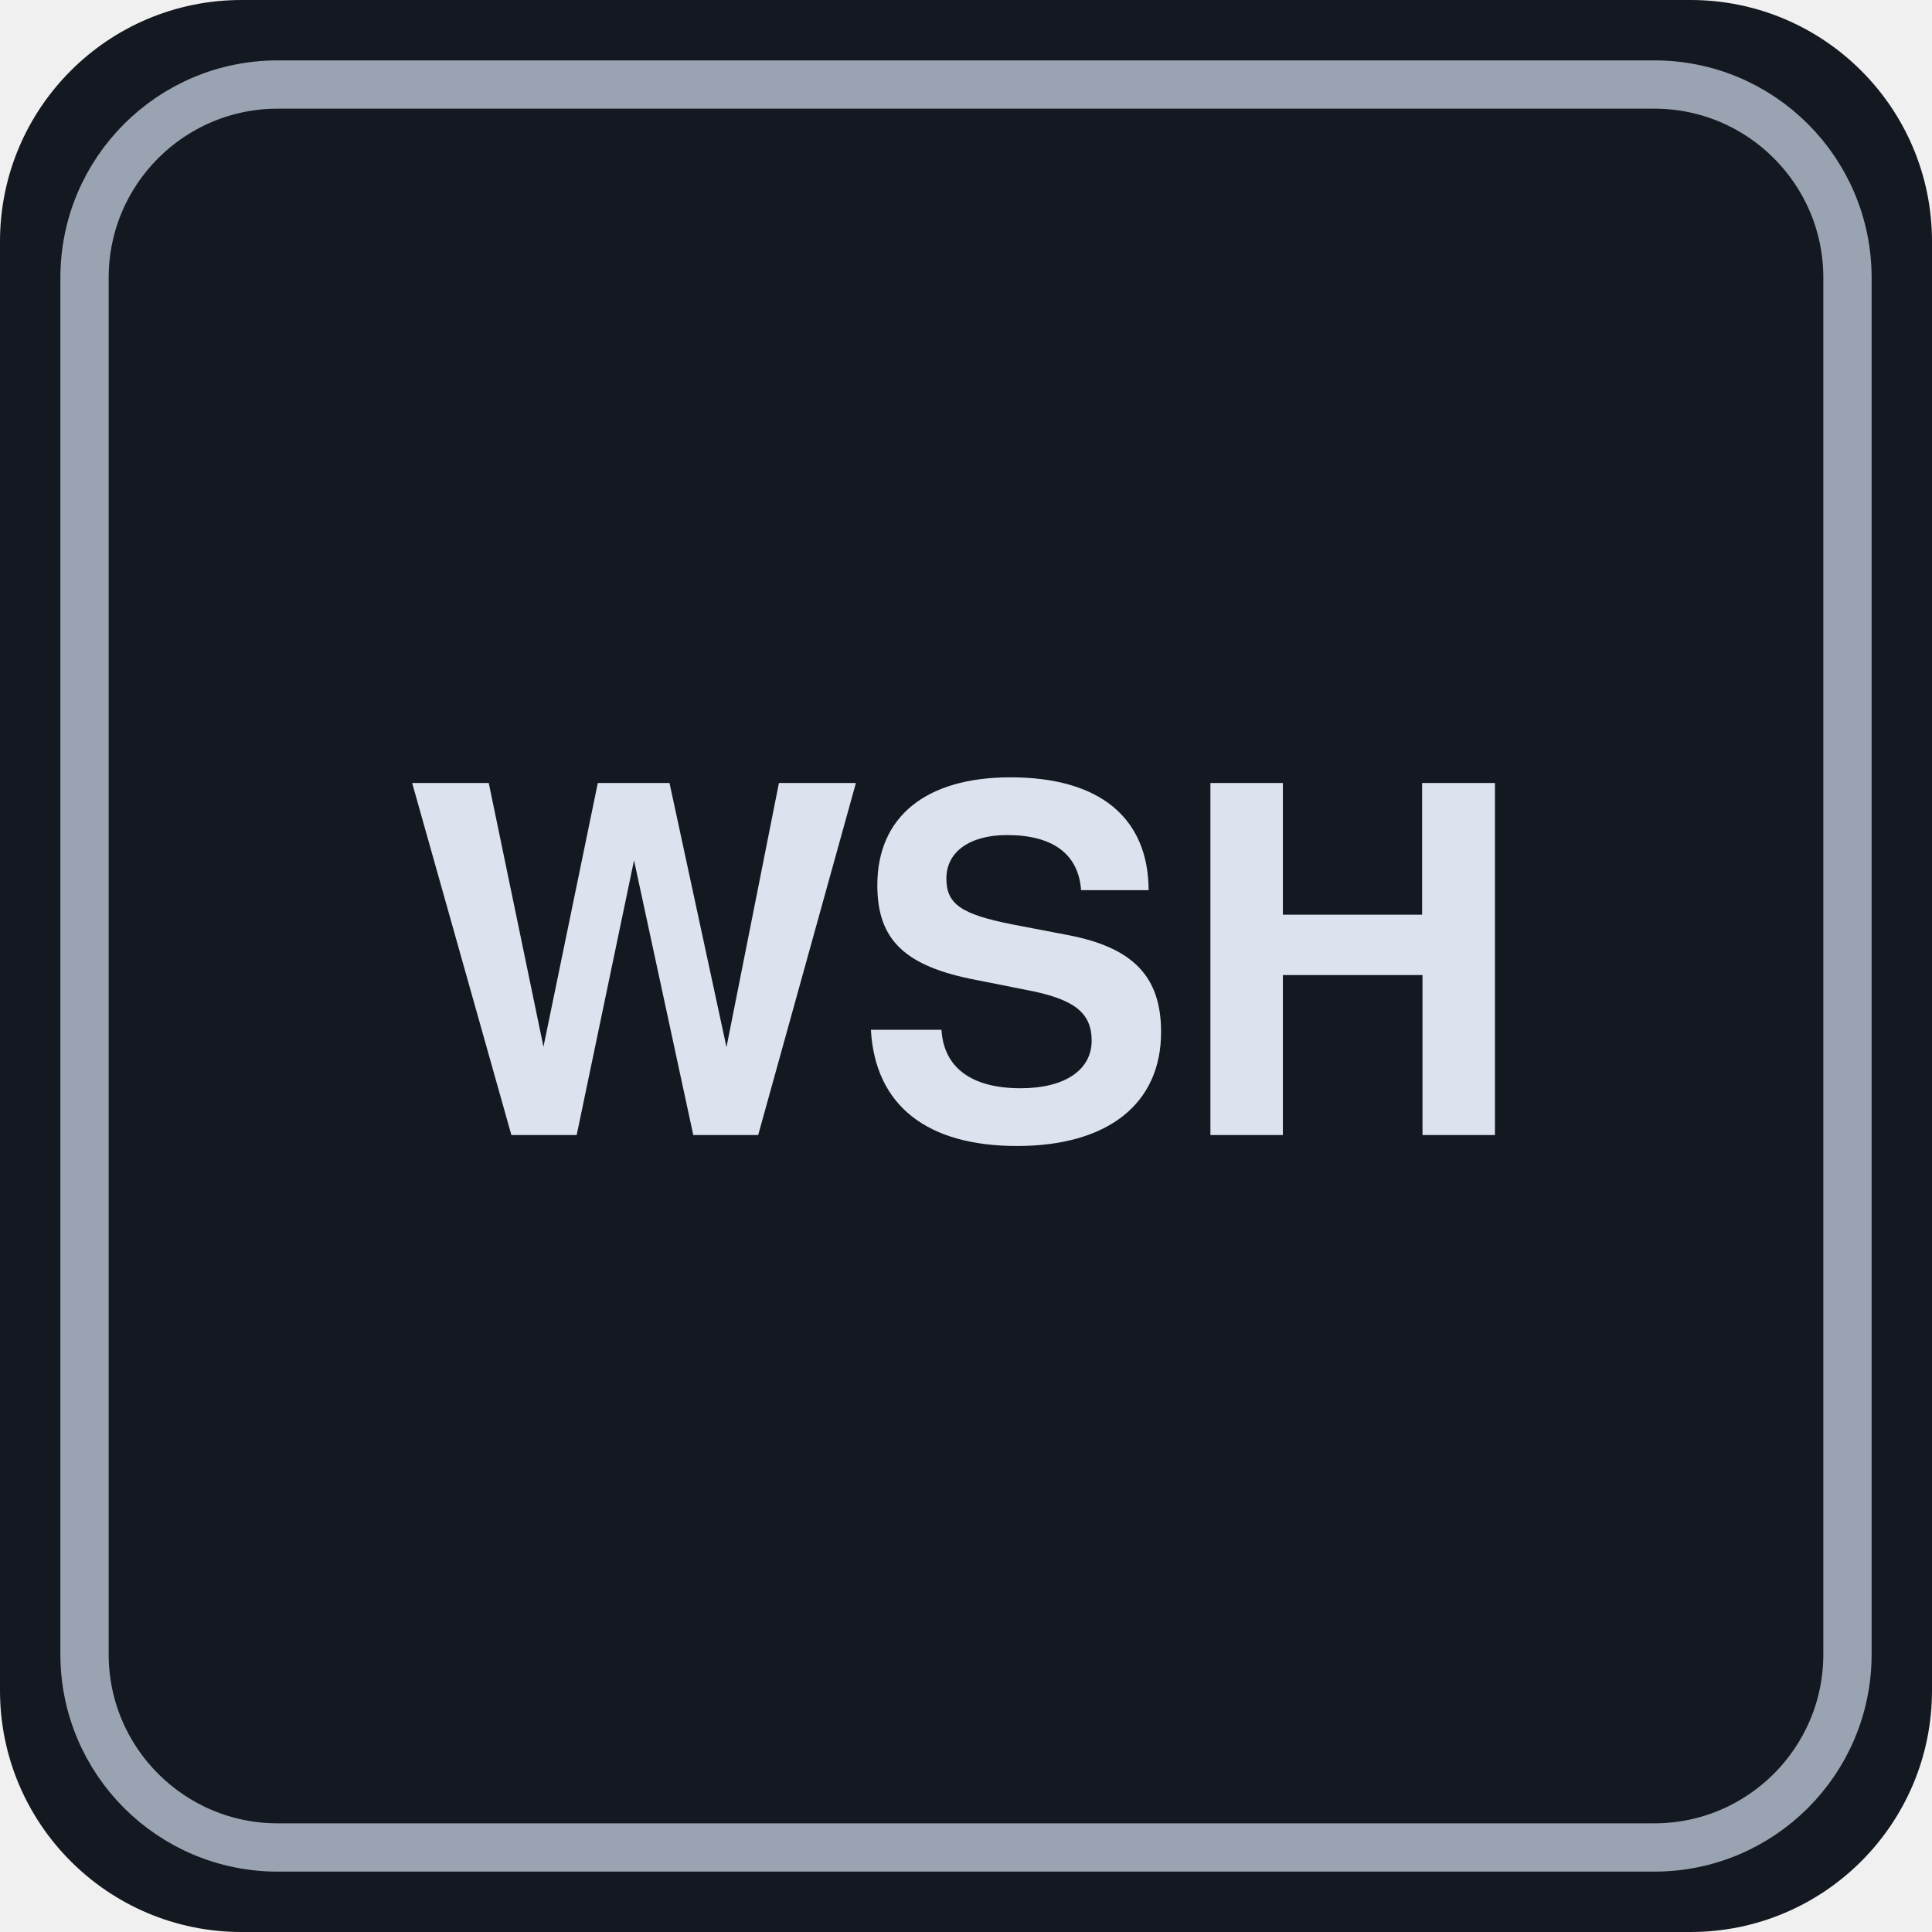
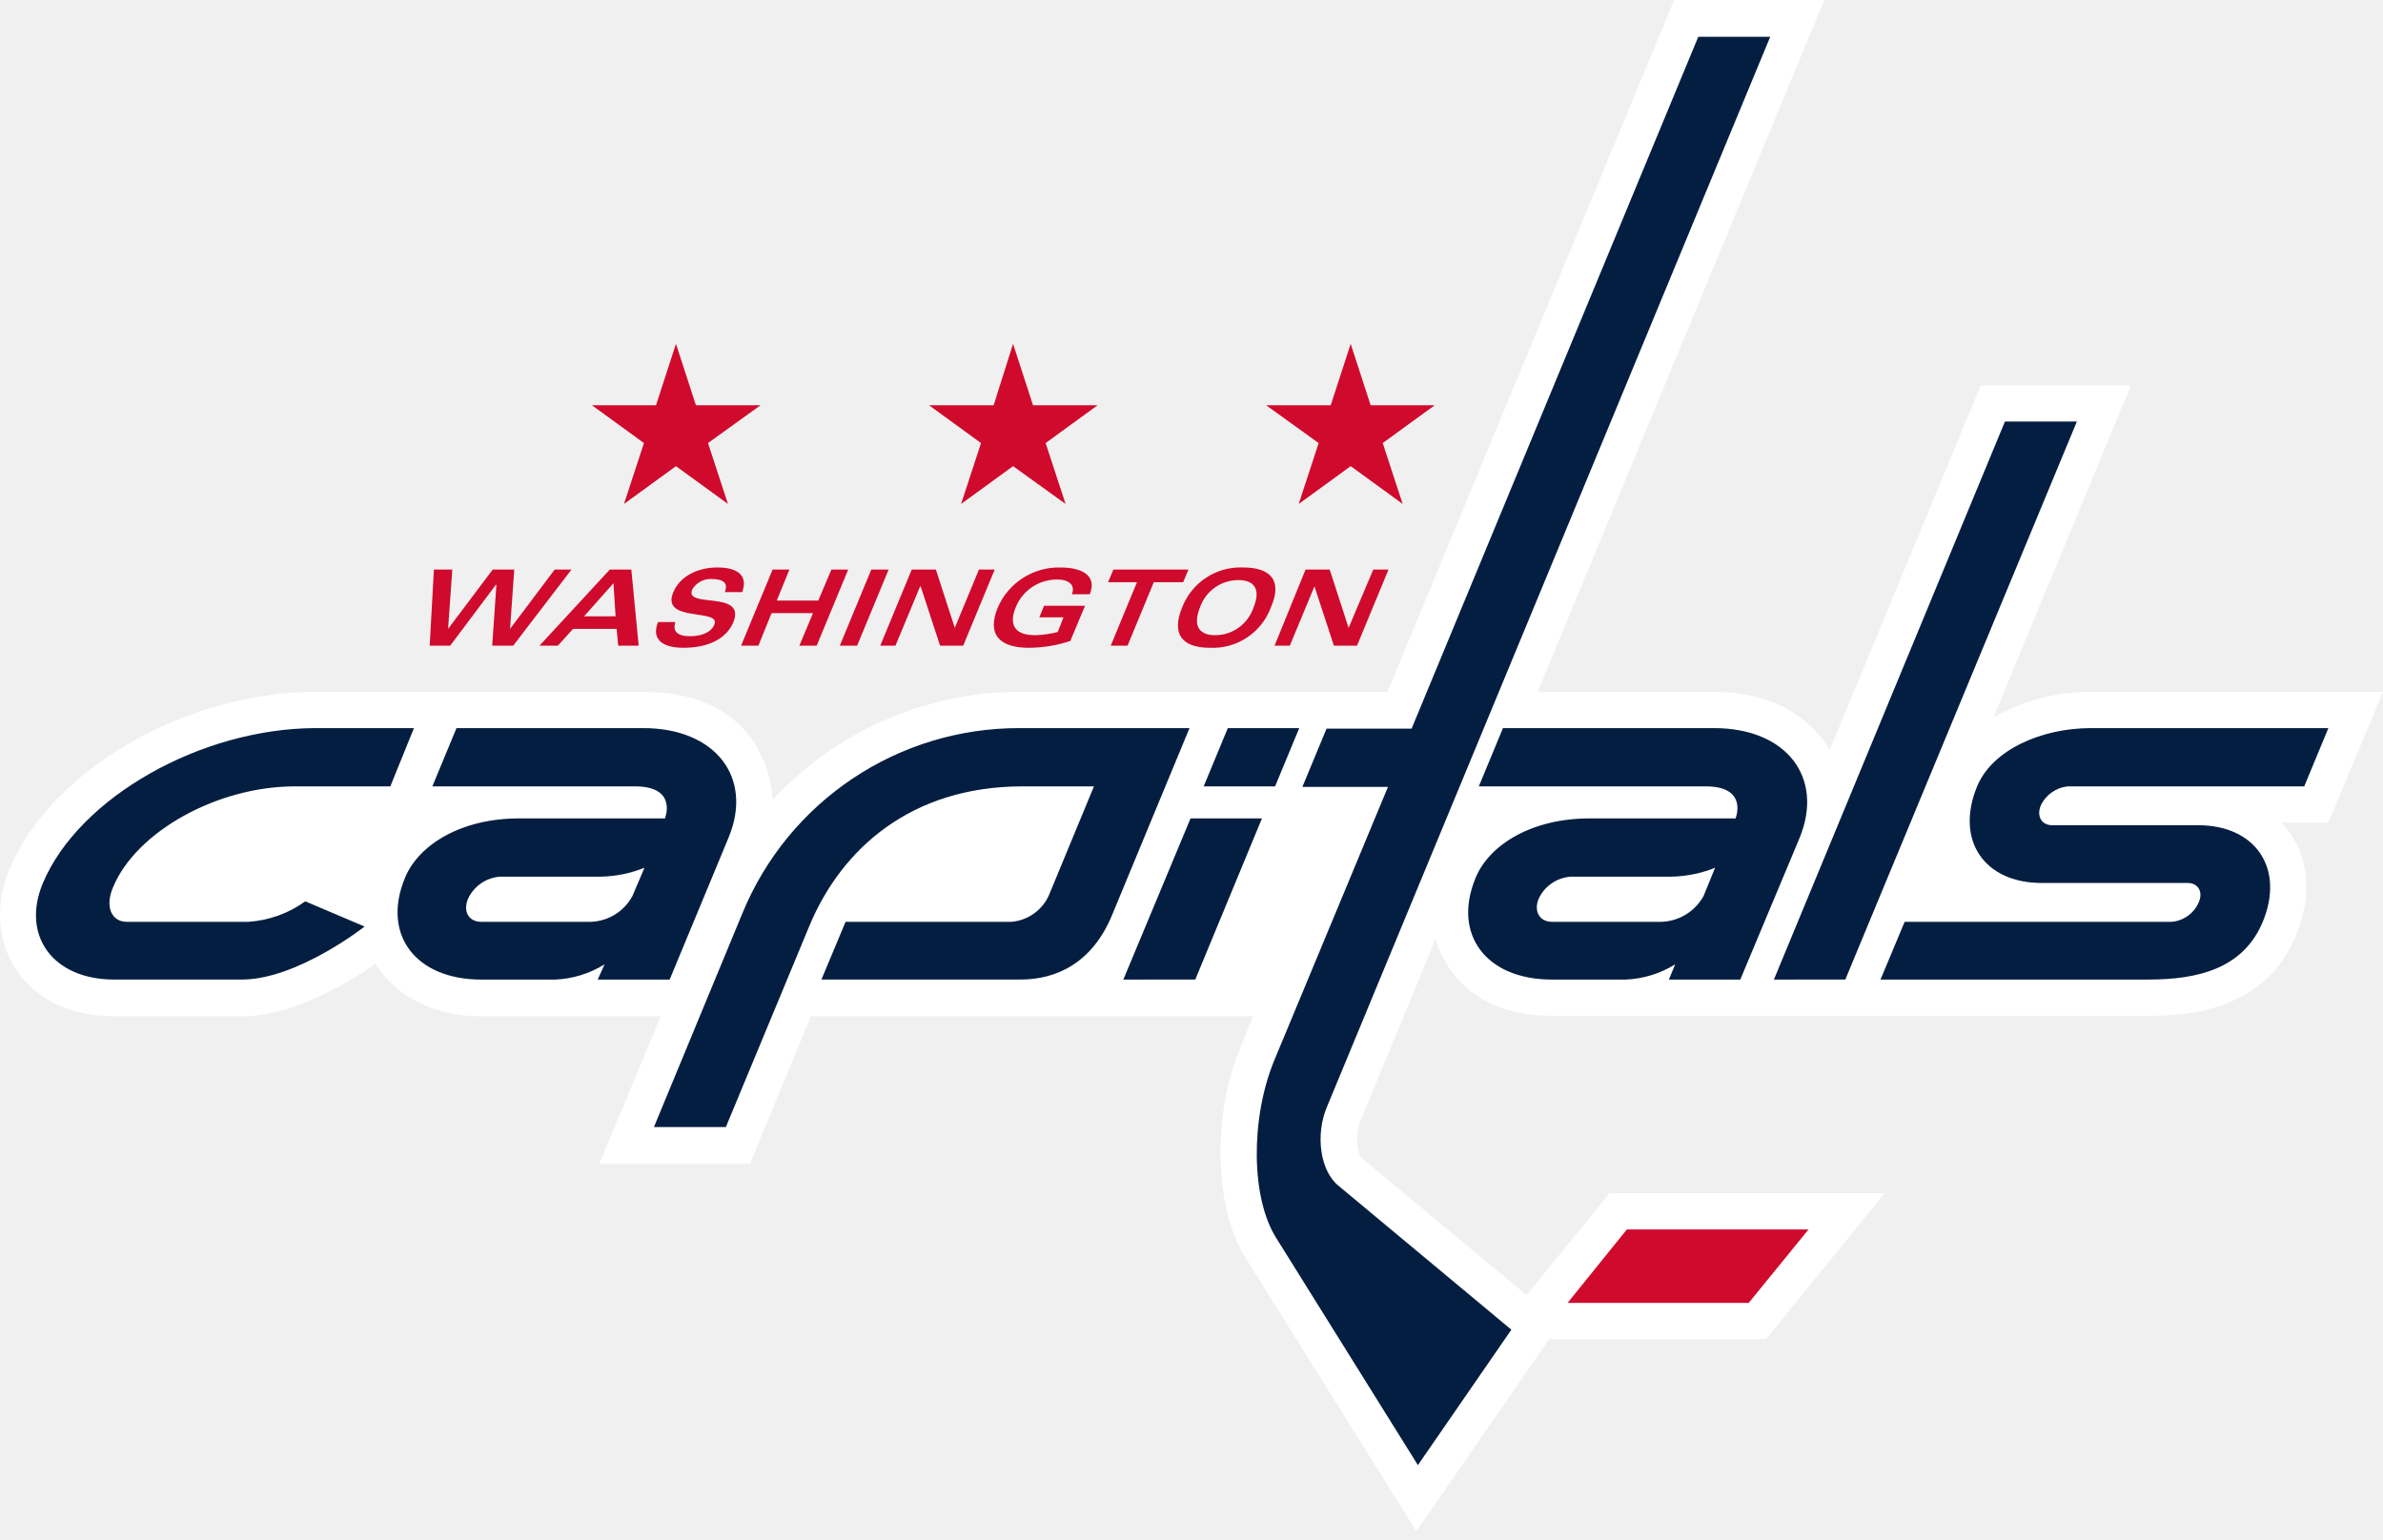
- <svg xmlns="http://www.w3.org/2000/svg" viewBox="0 0 80 80" width="80" height="80" role="img" aria-label="WSH">
-   <rect width="80" height="80" rx="10" fill="#141820" />
-   <rect x="3.5" y="3.5" width="73" height="73" rx="8" fill="none" stroke="#9aa3b2" stroke-width="2" />
-   <text x="40" y="47" text-anchor="middle" font-family="ui-sans-serif,system-ui,Helvetica,Arial,sans-serif" font-size="20" font-weight="700" fill="#dce3ee">WSH</text>
+ <svg xmlns="http://www.w3.org/2000/svg" height="181.356" width="280.605" version="1.1" viewBox="0 0 280.605 181.356">
+   <path d="M146.064,123.35c-3.462,8.285-2.968,19.043.556,24.732l20.156,32.275,15.643-22.63h25.536l13.973-17.189H189.53l-9.769,11.995-19.414-16.137c-.433-.371-.927-2.535-.124-4.452l8.842-21.393s1.855,9.089,13.664,9.089h70.238c3.339,0,13.479,0,17.374-9.398,3.586-8.656-1.731-13.355-1.731-13.355h5.565l6.43-15.396H246.227a22.268,22.268,0,0,0-11.5,3.03l16.199-39.138h-17.683l-17.807,42.971s-3.215-6.863-13.602-6.863H181.059L214.818,0h-17.683L163.376,81.491H120.096A39.531,39.531,0,0,0,90.974,94.228s-.062-12.737-15.21-12.737H37.244c-15.457,0-31.286,9.213-36.17,20.96-3.401,8.285,1.422,17.25,12.366,17.25H28.464c6.245,0,12.922-4.204,15.766-6.183,0,0,3.215,6.183,12.428,6.183H77.804l-7.234,17.374h17.745l7.172-17.374H147.548Z" fill="#fff" />
+   <path d="M158.801,73.948l-2.226-6.863h-2.844l-3.648,8.965h1.793l2.906-6.987,2.288,6.987H159.79l3.71-8.965h-1.793Zm-17.498-2.411a4.777,4.777,0,0,1,4.514-3.215c1.917,0,2.659,1.113,1.793,3.215a4.754,4.754,0,0,1-4.514,3.277c-1.917,0-2.659-1.113-1.793-3.277Zm1.175,4.761A7.282,7.282,0,0,0,149.65,71.537c1.36-3.091.062-4.699-3.277-4.699a7.365,7.365,0,0,0-7.172,4.699c-1.298,3.153,0,4.761,3.277,4.761Zm-11.686-.247h1.979l3.091-7.481h3.462l.618-1.484h-8.842l-.618,1.484h3.401Zm-2.473-6.059c.866-2.102-.742-3.153-3.462-3.153a7.827,7.827,0,0,0-7.358,4.699c-1.36,3.277.309,4.761,3.648,4.761a15.81,15.81,0,0,0,4.885-.804l1.731-4.143h-4.823l-.556,1.36h2.844l-.68,1.731a12.284,12.284,0,0,1-2.659.371c-2.782,0-2.968-1.608-2.288-3.277a5.219,5.219,0,0,1,5.008-3.277c.989,0,2.102.495,1.608,1.731ZM105.442,76.05l2.906-6.987h.062l2.288,6.987H113.418l3.71-8.965h-1.855l-2.844,6.863-2.226-6.863h-2.844L103.649,76.05Zm-4.514,0,3.71-8.965h-2.04l-3.71,8.965Zm-11.624,0,1.546-3.833h4.885l-1.608,3.833h2.04l3.71-8.965H97.899l-1.546,3.648H91.469l1.484-3.648H90.974l-3.71,8.965Zm-1.917-6.307c.68-1.793-.309-2.906-2.906-2.906-2.102,0-4.328.866-5.194,2.906-1.546,3.648,5.688,1.855,4.823,3.833-.247.68-1.175,1.36-2.844,1.36-1.546,0-2.102-.618-1.731-1.669H77.495c-.804,1.917.371,3.03,2.968,3.03,3.03,0,5.07-1.113,5.874-2.968,1.608-3.895-5.812-1.608-4.823-3.895a2.469,2.469,0,0,1,2.226-1.237c1.422,0,2.04.433,1.608,1.546ZM72.487,72.588H68.777l3.462-3.895Zm-8.965,3.462h2.164l1.793-1.979h5.132l.185,1.979h2.411l-.866-8.965h-2.535Zm-5.132-7.172h.062l-.495,7.172h2.473l6.863-8.965H65.315L60.059,74.072l.495-6.987h-2.535l-5.255,6.987.495-6.987H51.094l-.495,8.965h2.411ZM152.927,59.356l6.121-4.452,6.121,4.452-2.35-7.172,6.121-4.452h-7.543l-2.35-7.234-2.35,7.234h-7.605l6.183,4.452Zm-39.756,0,6.121-4.452,6.183,4.452-2.35-7.172,6.121-4.452h-7.605l-2.35-7.234-2.288,7.234h-7.605l6.121,4.452Zm-39.694,0,6.121-4.452,6.121,4.452L83.369,52.184l6.183-4.452h-7.605l-2.35-7.234-2.35,7.234H69.705L75.826,52.184Z" fill="#cf0a2c" />
+   <polygon points="212.963 144.804 191.571 144.804 184.584 153.46 205.915 153.46 212.963 144.804" fill="#cf0a2c" />
+   <path d="M130.978,107.707l9.089-21.949H120.096A35.186,35.186,0,0,0,87.388,107.645L77.001,132.748h8.471L95.302,109.067c3.772-9.089,11.995-16.447,25.103-16.447h8.409l-5.317,12.861a5.328,5.328,0,0,1-4.39,3.091H99.568l-2.844,6.801h23.433C124.362,115.374,128.628,113.457,130.978,107.707ZM232.81,92.62c-2.597,6.307.804,11.377,7.605,11.377h17.189c1.237,0,1.855,1.051,1.298,2.288a3.798,3.798,0,0,1-3.215,2.288H224.278l-2.844,6.801h31.533c5.874,0,11.191-1.298,13.479-6.801,2.597-6.245-.804-11.377-7.605-11.377H241.652c-1.237,0-1.855-1.051-1.36-2.288a3.962,3.962,0,0,1,3.215-2.288h27.823l2.844-6.863H246.227c-5.812,0-11.624,2.535-13.417,6.863Zm-92.064,22.753L148.599,96.392h-8.409L132.276,115.374Zm12.242-29.616H144.58l-2.844,6.863h8.409Zm64.303,29.616L244.558,49.649h-8.471l-27.205,65.725ZM176.979,85.757l-2.844,6.863h26.71c5.07,0,3.524,3.772,3.524,3.772H187.18c-6.801,0-11.809,3.091-13.417,6.987-2.782,6.678,1.237,11.995,8.965,11.995h8.718a11.958,11.958,0,0,0,5.812-1.793l-.742,1.793h8.409l6.987-16.694c2.906-7.11-1.546-12.922-10.078-12.922ZM78.855,115.374,85.78,98.68c2.968-7.11-1.546-12.922-10.016-12.922H53.753l-2.844,6.863H74.775c5.07,0,3.524,3.772,3.524,3.772H61.11c-6.801,0-11.809,3.091-13.417,6.987-2.782,6.678,1.237,11.995,8.965,11.995h8.718a11.957,11.957,0,0,0,5.812-1.793l-.804,1.793ZM34.709,92.62H45.962l2.782-6.863H37.244c-13.602,0-28.009,8.223-32.213,18.301-2.535,6.121,1.175,11.315,8.409,11.315H28.465c6.554,0,14.468-6.245,14.468-6.245L35.946,106.161a12.875,12.875,0,0,1-6.678,2.411H14.924c-1.793,0-2.597-1.793-1.608-4.081,2.72-6.554,12.304-11.871,21.393-11.871Z" fill="#041e41" />
+   <path d="M150.021,124.957c-2.782,6.801-2.72,16.137.247,20.836l16.694,26.772,11.006-15.952L157.626,139.673c-2.164-1.731-2.782-5.997-1.36-9.336l52.184-126.008h-8.471L166.22,85.819H156.204l-2.844,6.863H163.438Z" fill="#041e41" />
+   <path d="M58.885,103.255a4.516,4.516,0,0,0-3.772,2.597c-.618,1.484.062,2.72,1.546,2.72H69.581a5.785,5.785,0,0,0,4.885-3.03l1.422-3.339a14.454,14.454,0,0,1-5.132,1.051Zm126.07,0a4.516,4.516,0,0,0-3.772,2.597c-.618,1.484.124,2.72,1.546,2.72H195.651a5.886,5.886,0,0,0,4.946-3.03l1.36-3.339a14.454,14.454,0,0,1-5.132,1.051Z" fill="#fff" />
</svg>
